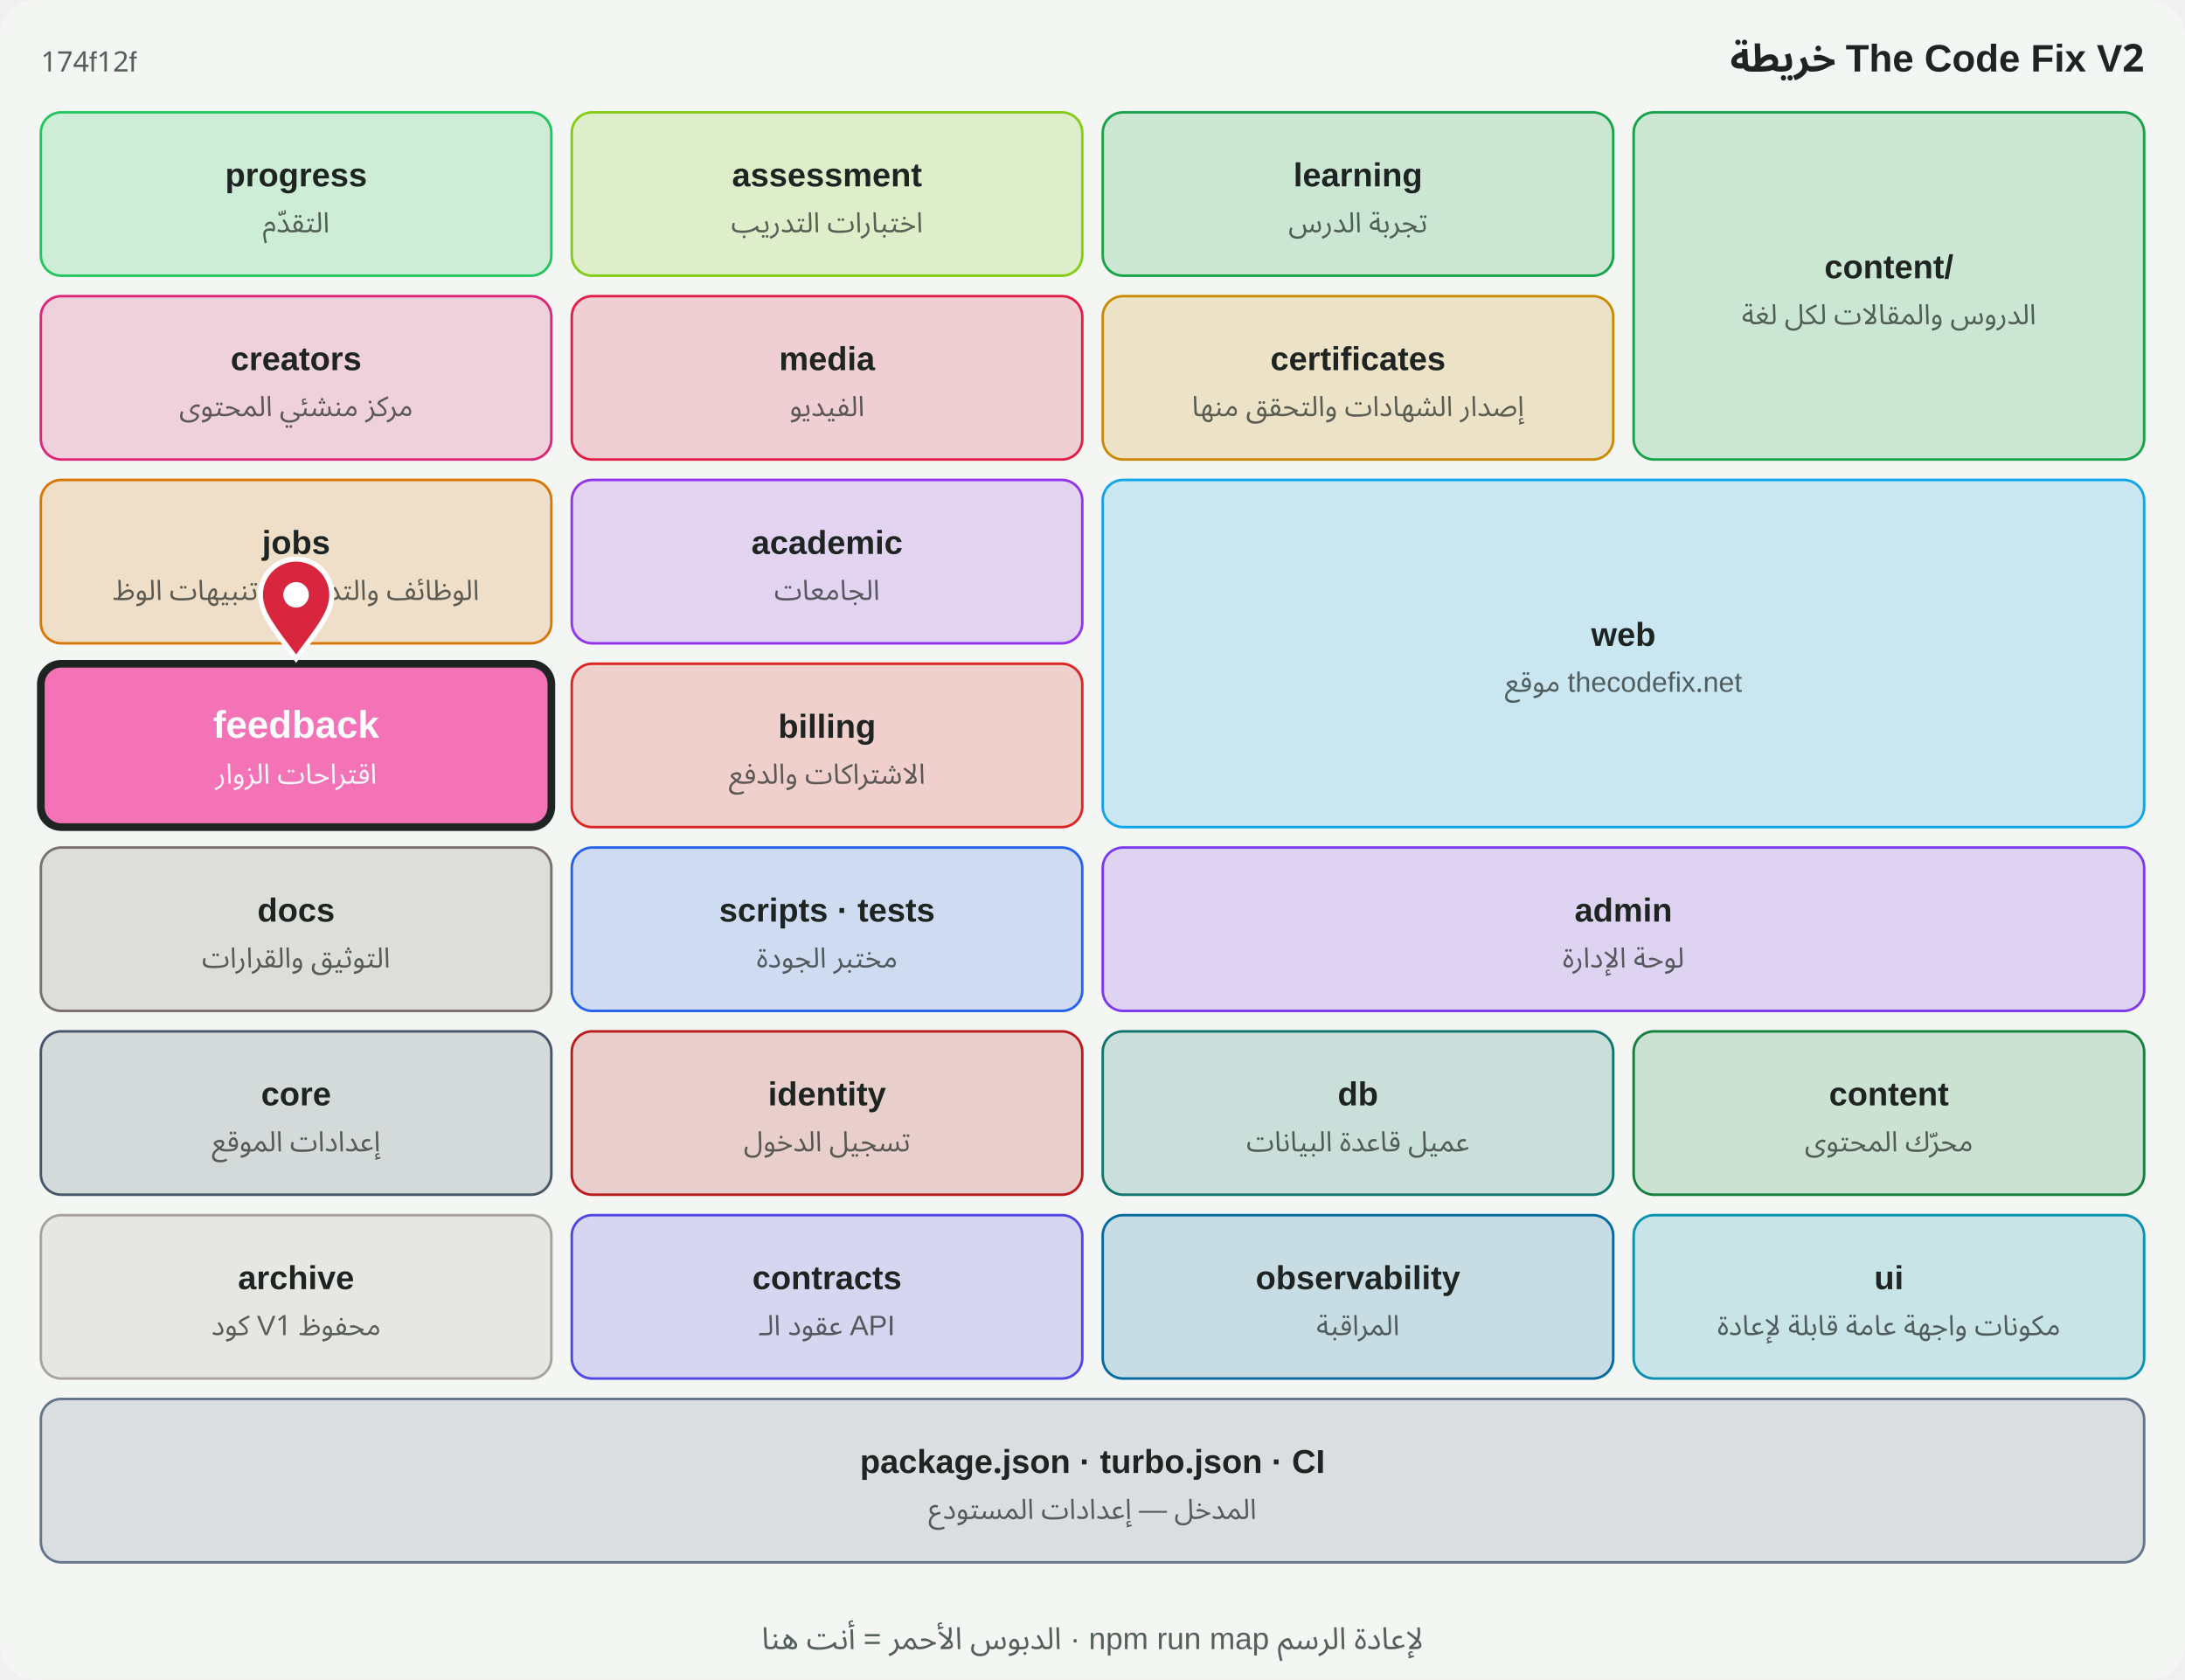
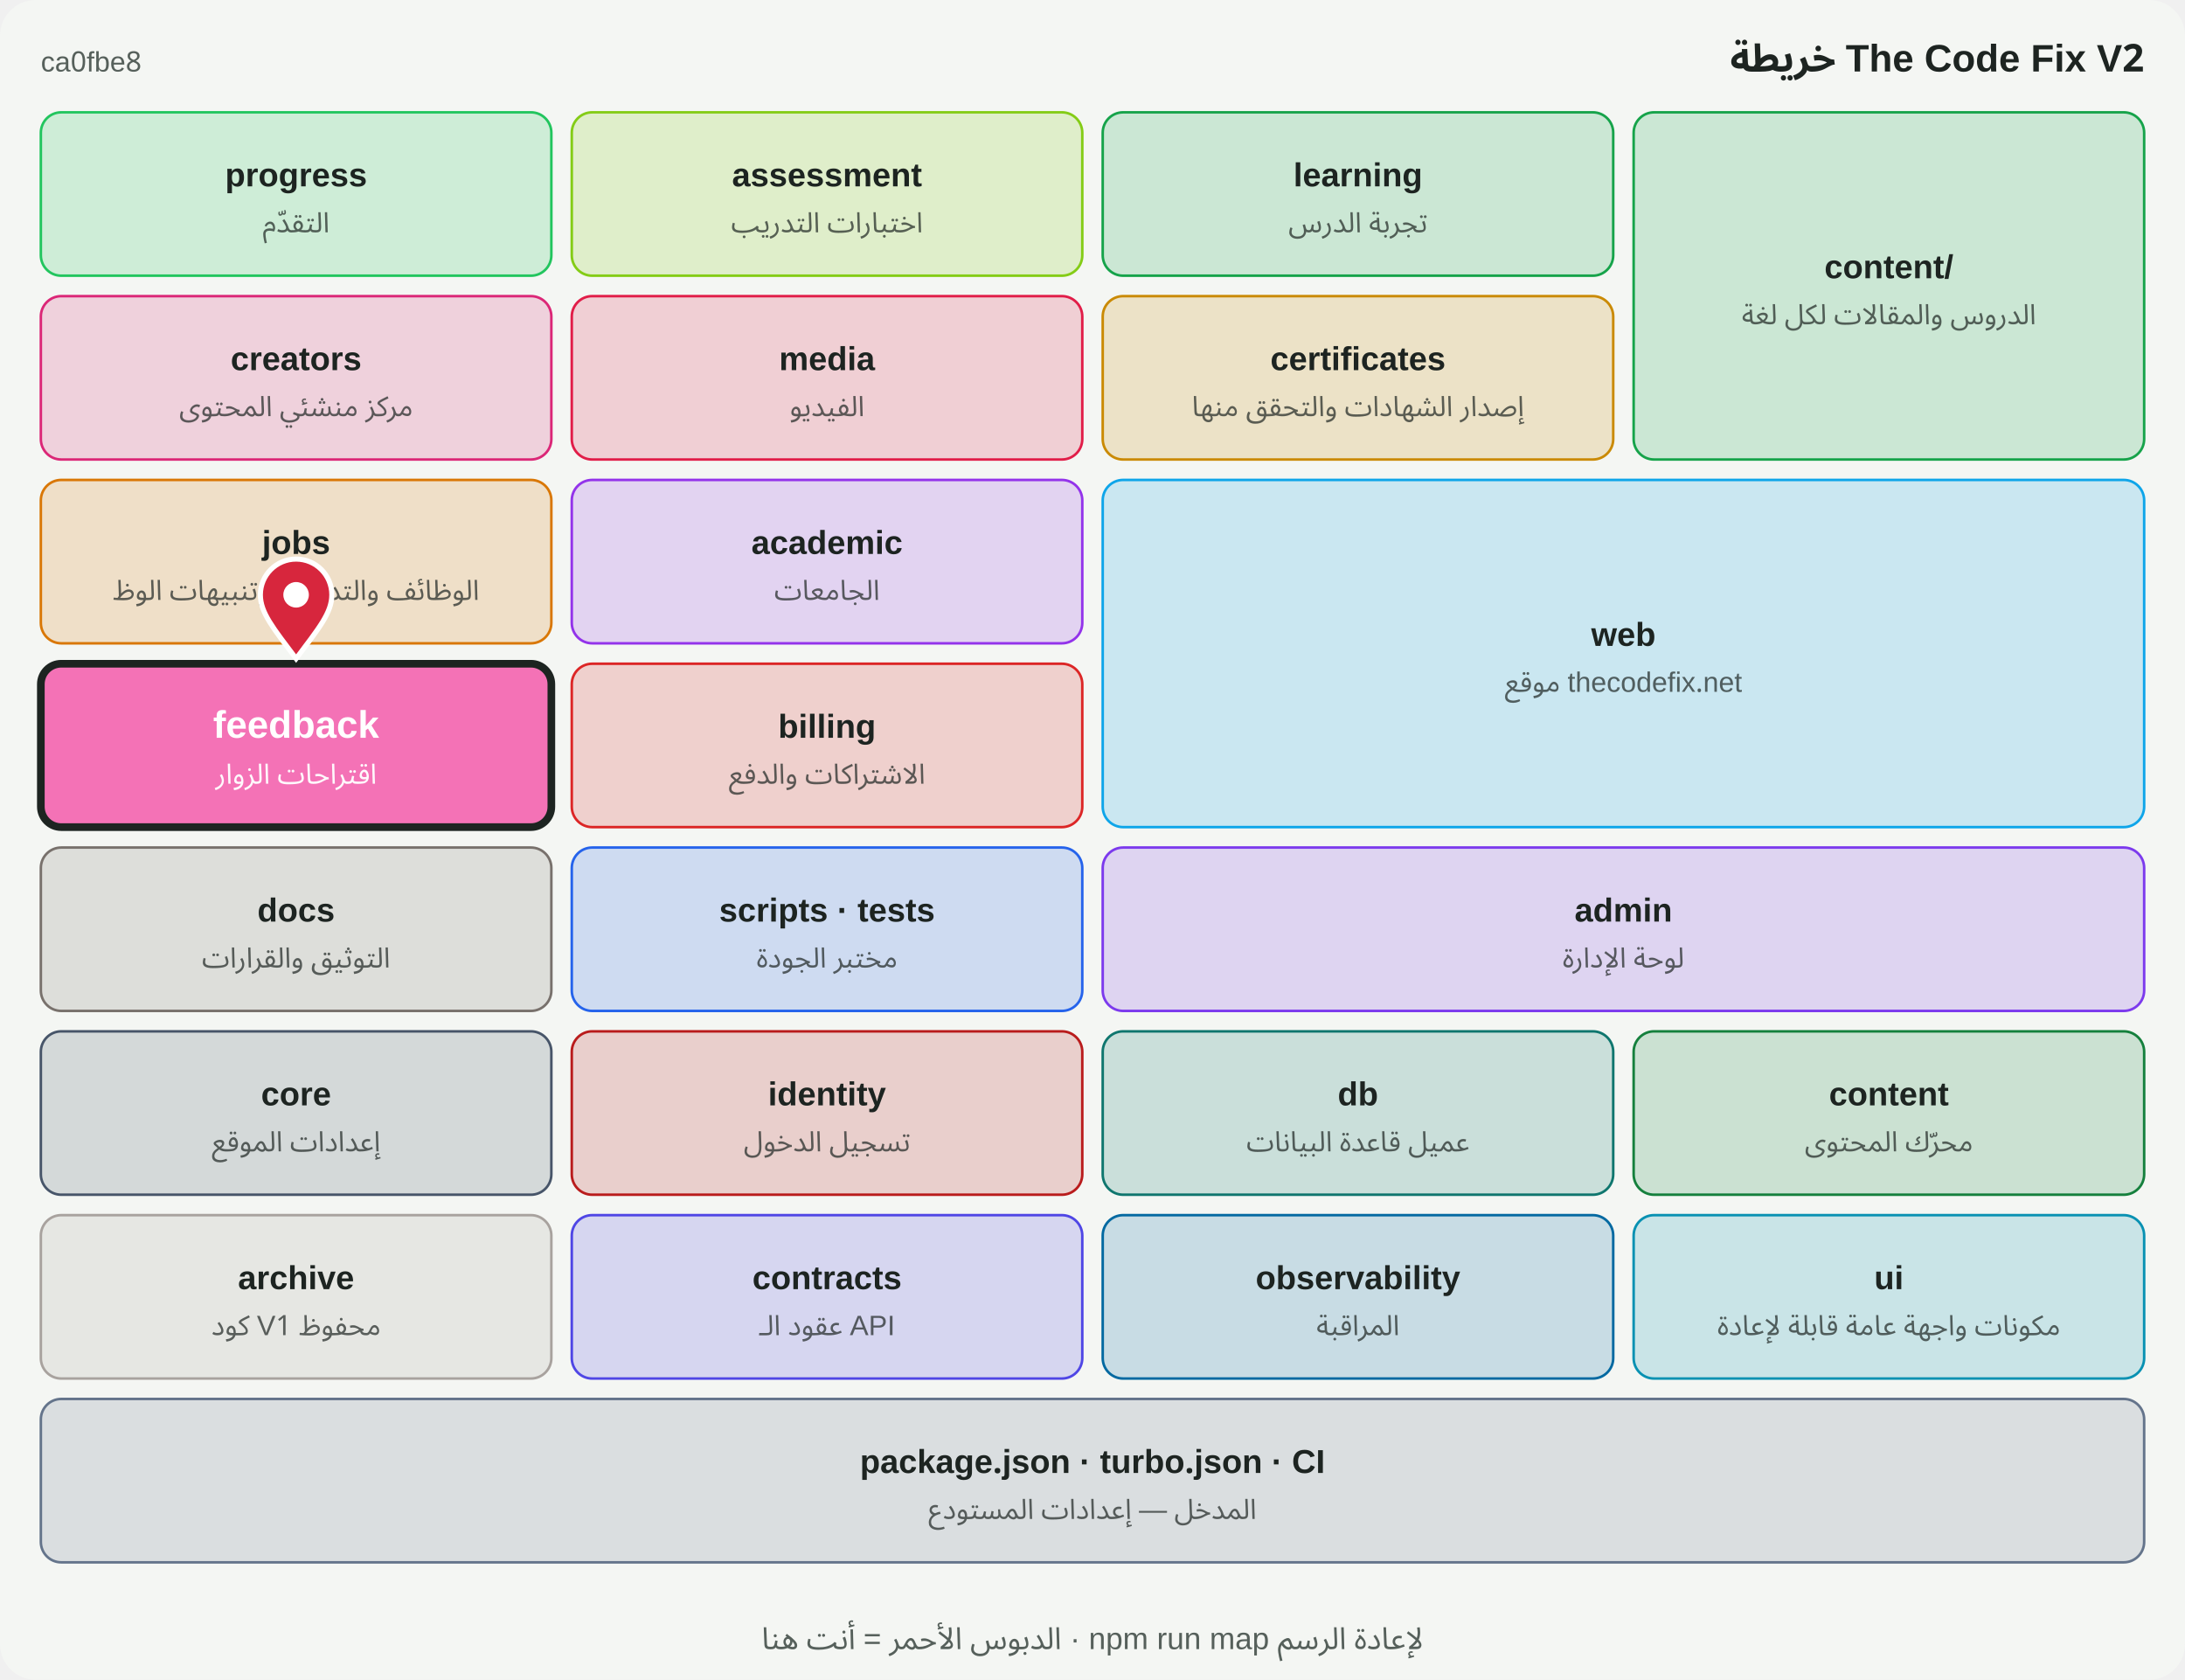
<svg xmlns="http://www.w3.org/2000/svg" viewBox="0 0 856 658" width="856" height="658" font-family="'Segoe UI', Tahoma, 'Noto Sans Arabic', Arial, sans-serif" role="img" aria-label="خريطة مشروع The Code Fix — اقتراحات الزوار (@tcf/feedback)">
  <rect width="856" height="658" rx="14" fill="#f4f6f3" />
  <text x="840" y="28" text-anchor="end" font-size="15" font-weight="700" fill="#1d2421">خريطة The Code Fix V2</text>
-   <text x="16" y="28" font-size="11" fill="#56605b">174f12f</text>
+   <text x="16" y="28" font-size="11" fill="#56605b">ca0fbe8</text>
  <g>
    <rect x="640" y="44" width="200" height="136" rx="8" fill="#16a34a" fill-opacity="0.18" stroke="#16a34a" stroke-width="1" />
    <text x="740" y="109" text-anchor="middle" font-size="13" font-weight="600" fill="#1d2421">content/</text>
    <text x="740" y="127" text-anchor="middle" font-size="11" fill="#1d2421" fill-opacity="0.7">الدروس والمقالات لكل لغة</text>
  </g>
  <g>
    <rect x="432" y="44" width="200" height="64" rx="8" fill="#16a34a" fill-opacity="0.18" stroke="#16a34a" stroke-width="1" />
    <text x="532" y="73" text-anchor="middle" font-size="13" font-weight="600" fill="#1d2421">learning</text>
    <text x="532" y="91" text-anchor="middle" font-size="11" fill="#1d2421" fill-opacity="0.7">تجربة الدرس</text>
  </g>
  <g>
    <rect x="224" y="44" width="200" height="64" rx="8" fill="#84cc16" fill-opacity="0.18" stroke="#84cc16" stroke-width="1" />
    <text x="324" y="73" text-anchor="middle" font-size="13" font-weight="600" fill="#1d2421">assessment</text>
    <text x="324" y="91" text-anchor="middle" font-size="11" fill="#1d2421" fill-opacity="0.7">اختبارات التدريب</text>
  </g>
  <g>
    <rect x="16" y="44" width="200" height="64" rx="8" fill="#22c55e" fill-opacity="0.18" stroke="#22c55e" stroke-width="1" />
    <text x="116" y="73" text-anchor="middle" font-size="13" font-weight="600" fill="#1d2421">progress</text>
    <text x="116" y="91" text-anchor="middle" font-size="11" fill="#1d2421" fill-opacity="0.7">التقدّم</text>
  </g>
  <g>
    <rect x="432" y="116" width="200" height="64" rx="8" fill="#ca8a04" fill-opacity="0.18" stroke="#ca8a04" stroke-width="1" />
    <text x="532" y="145" text-anchor="middle" font-size="13" font-weight="600" fill="#1d2421">certificates</text>
    <text x="532" y="163" text-anchor="middle" font-size="11" fill="#1d2421" fill-opacity="0.7">إصدار الشهادات والتحقق منها</text>
  </g>
  <g>
    <rect x="224" y="116" width="200" height="64" rx="8" fill="#e11d48" fill-opacity="0.18" stroke="#e11d48" stroke-width="1" />
    <text x="324" y="145" text-anchor="middle" font-size="13" font-weight="600" fill="#1d2421">media</text>
    <text x="324" y="163" text-anchor="middle" font-size="11" fill="#1d2421" fill-opacity="0.7">الفيديو</text>
  </g>
  <g>
    <rect x="16" y="116" width="200" height="64" rx="8" fill="#db2777" fill-opacity="0.18" stroke="#db2777" stroke-width="1" />
    <text x="116" y="145" text-anchor="middle" font-size="13" font-weight="600" fill="#1d2421">creators</text>
    <text x="116" y="163" text-anchor="middle" font-size="11" fill="#1d2421" fill-opacity="0.7">مركز منشئي المحتوى</text>
  </g>
  <g>
    <rect x="432" y="188" width="408" height="136" rx="8" fill="#0ea5e9" fill-opacity="0.18" stroke="#0ea5e9" stroke-width="1" />
    <text x="636" y="253" text-anchor="middle" font-size="13" font-weight="600" fill="#1d2421">web</text>
    <text x="636" y="271" text-anchor="middle" font-size="11" fill="#1d2421" fill-opacity="0.7">موقع thecodefix.net</text>
  </g>
  <g>
    <rect x="224" y="188" width="200" height="64" rx="8" fill="#9333ea" fill-opacity="0.18" stroke="#9333ea" stroke-width="1" />
    <text x="324" y="217" text-anchor="middle" font-size="13" font-weight="600" fill="#1d2421">academic</text>
    <text x="324" y="235" text-anchor="middle" font-size="11" fill="#1d2421" fill-opacity="0.7">الجامعات</text>
  </g>
  <g>
    <rect x="16" y="188" width="200" height="64" rx="8" fill="#d97706" fill-opacity="0.18" stroke="#d97706" stroke-width="1" />
    <text x="116" y="217" text-anchor="middle" font-size="13" font-weight="600" fill="#1d2421">jobs</text>
    <text x="116" y="235" text-anchor="middle" font-size="11" fill="#1d2421" fill-opacity="0.7">الوظائف والتدريب وتنبيهات الوظ</text>
  </g>
  <g>
    <rect x="224" y="260" width="200" height="64" rx="8" fill="#dc2626" fill-opacity="0.18" stroke="#dc2626" stroke-width="1" />
    <text x="324" y="289" text-anchor="middle" font-size="13" font-weight="600" fill="#1d2421">billing</text>
    <text x="324" y="307" text-anchor="middle" font-size="11" fill="#1d2421" fill-opacity="0.7">الاشتراكات والدفع</text>
  </g>
  <g>
    <rect x="16" y="260" width="200" height="64" rx="8" fill="#f472b6" fill-opacity="1" stroke="#1d2421" stroke-width="3" />
    <text x="116" y="289" text-anchor="middle" font-size="15" font-weight="700" fill="#ffffff">feedback</text>
    <text x="116" y="307" text-anchor="middle" font-size="11" fill="#ffffff" fill-opacity="0.95">اقتراحات الزوار</text>
  </g>
  <path d="M116 258 c-9 -12 -14 -18 -14 -25 a14 14 0 0 1 28 0 c0 7 -5 13 -14 25z" fill="#d7263d" stroke="#fff" stroke-width="2" />
  <circle cx="116" cy="233" r="5" fill="#fff" />
  <g>
    <rect x="432" y="332" width="408" height="64" rx="8" fill="#7c3aed" fill-opacity="0.18" stroke="#7c3aed" stroke-width="1" />
    <text x="636" y="361" text-anchor="middle" font-size="13" font-weight="600" fill="#1d2421">admin</text>
    <text x="636" y="379" text-anchor="middle" font-size="11" fill="#1d2421" fill-opacity="0.7">لوحة الإدارة</text>
  </g>
  <g>
    <rect x="224" y="332" width="200" height="64" rx="8" fill="#2563eb" fill-opacity="0.18" stroke="#2563eb" stroke-width="1" />
    <text x="324" y="361" text-anchor="middle" font-size="13" font-weight="600" fill="#1d2421">scripts · tests</text>
    <text x="324" y="379" text-anchor="middle" font-size="11" fill="#1d2421" fill-opacity="0.7">مختبر الجودة</text>
  </g>
  <g>
    <rect x="16" y="332" width="200" height="64" rx="8" fill="#78716c" fill-opacity="0.18" stroke="#78716c" stroke-width="1" />
    <text x="116" y="361" text-anchor="middle" font-size="13" font-weight="600" fill="#1d2421">docs</text>
    <text x="116" y="379" text-anchor="middle" font-size="11" fill="#1d2421" fill-opacity="0.7">التوثيق والقرارات</text>
  </g>
  <g>
    <rect x="640" y="404" width="200" height="64" rx="8" fill="#15803d" fill-opacity="0.18" stroke="#15803d" stroke-width="1" />
    <text x="740" y="433" text-anchor="middle" font-size="13" font-weight="600" fill="#1d2421">content</text>
    <text x="740" y="451" text-anchor="middle" font-size="11" fill="#1d2421" fill-opacity="0.7">محرّك المحتوى</text>
  </g>
  <g>
    <rect x="432" y="404" width="200" height="64" rx="8" fill="#0f766e" fill-opacity="0.18" stroke="#0f766e" stroke-width="1" />
    <text x="532" y="433" text-anchor="middle" font-size="13" font-weight="600" fill="#1d2421">db</text>
    <text x="532" y="451" text-anchor="middle" font-size="11" fill="#1d2421" fill-opacity="0.7">عميل قاعدة البيانات</text>
  </g>
  <g>
    <rect x="224" y="404" width="200" height="64" rx="8" fill="#b91c1c" fill-opacity="0.18" stroke="#b91c1c" stroke-width="1" />
    <text x="324" y="433" text-anchor="middle" font-size="13" font-weight="600" fill="#1d2421">identity</text>
    <text x="324" y="451" text-anchor="middle" font-size="11" fill="#1d2421" fill-opacity="0.7">تسجيل الدخول</text>
  </g>
  <g>
    <rect x="16" y="404" width="200" height="64" rx="8" fill="#475569" fill-opacity="0.18" stroke="#475569" stroke-width="1" />
    <text x="116" y="433" text-anchor="middle" font-size="13" font-weight="600" fill="#1d2421">core</text>
    <text x="116" y="451" text-anchor="middle" font-size="11" fill="#1d2421" fill-opacity="0.7">إعدادات الموقع</text>
  </g>
  <g>
    <rect x="640" y="476" width="200" height="64" rx="8" fill="#0891b2" fill-opacity="0.18" stroke="#0891b2" stroke-width="1" />
    <text x="740" y="505" text-anchor="middle" font-size="13" font-weight="600" fill="#1d2421">ui</text>
    <text x="740" y="523" text-anchor="middle" font-size="11" fill="#1d2421" fill-opacity="0.7">مكونات واجهة عامة قابلة لإعادة</text>
  </g>
  <g>
    <rect x="432" y="476" width="200" height="64" rx="8" fill="#0369a1" fill-opacity="0.18" stroke="#0369a1" stroke-width="1" />
    <text x="532" y="505" text-anchor="middle" font-size="13" font-weight="600" fill="#1d2421">observability</text>
    <text x="532" y="523" text-anchor="middle" font-size="11" fill="#1d2421" fill-opacity="0.7">المراقبة</text>
  </g>
  <g>
    <rect x="224" y="476" width="200" height="64" rx="8" fill="#4f46e5" fill-opacity="0.18" stroke="#4f46e5" stroke-width="1" />
    <text x="324" y="505" text-anchor="middle" font-size="13" font-weight="600" fill="#1d2421">contracts</text>
    <text x="324" y="523" text-anchor="middle" font-size="11" fill="#1d2421" fill-opacity="0.7">عقود الـ API</text>
  </g>
  <g>
    <rect x="16" y="476" width="200" height="64" rx="8" fill="#a8a29e" fill-opacity="0.18" stroke="#a8a29e" stroke-width="1" />
    <text x="116" y="505" text-anchor="middle" font-size="13" font-weight="600" fill="#1d2421">archive</text>
    <text x="116" y="523" text-anchor="middle" font-size="11" fill="#1d2421" fill-opacity="0.7">كود V1 محفوظ</text>
  </g>
  <g>
    <rect x="16" y="548" width="824" height="64" rx="8" fill="#64748b" fill-opacity="0.18" stroke="#64748b" stroke-width="1" />
    <text x="428" y="577" text-anchor="middle" font-size="13" font-weight="600" fill="#1d2421">package.json · turbo.json · CI</text>
    <text x="428" y="595" text-anchor="middle" font-size="11" fill="#1d2421" fill-opacity="0.7">المدخل — إعدادات المستودع</text>
  </g>
  <text x="428" y="646" text-anchor="middle" font-size="12" fill="#56605b">الدبوس الأحمر = أنت هنا · npm run map لإعادة الرسم</text>
</svg>
